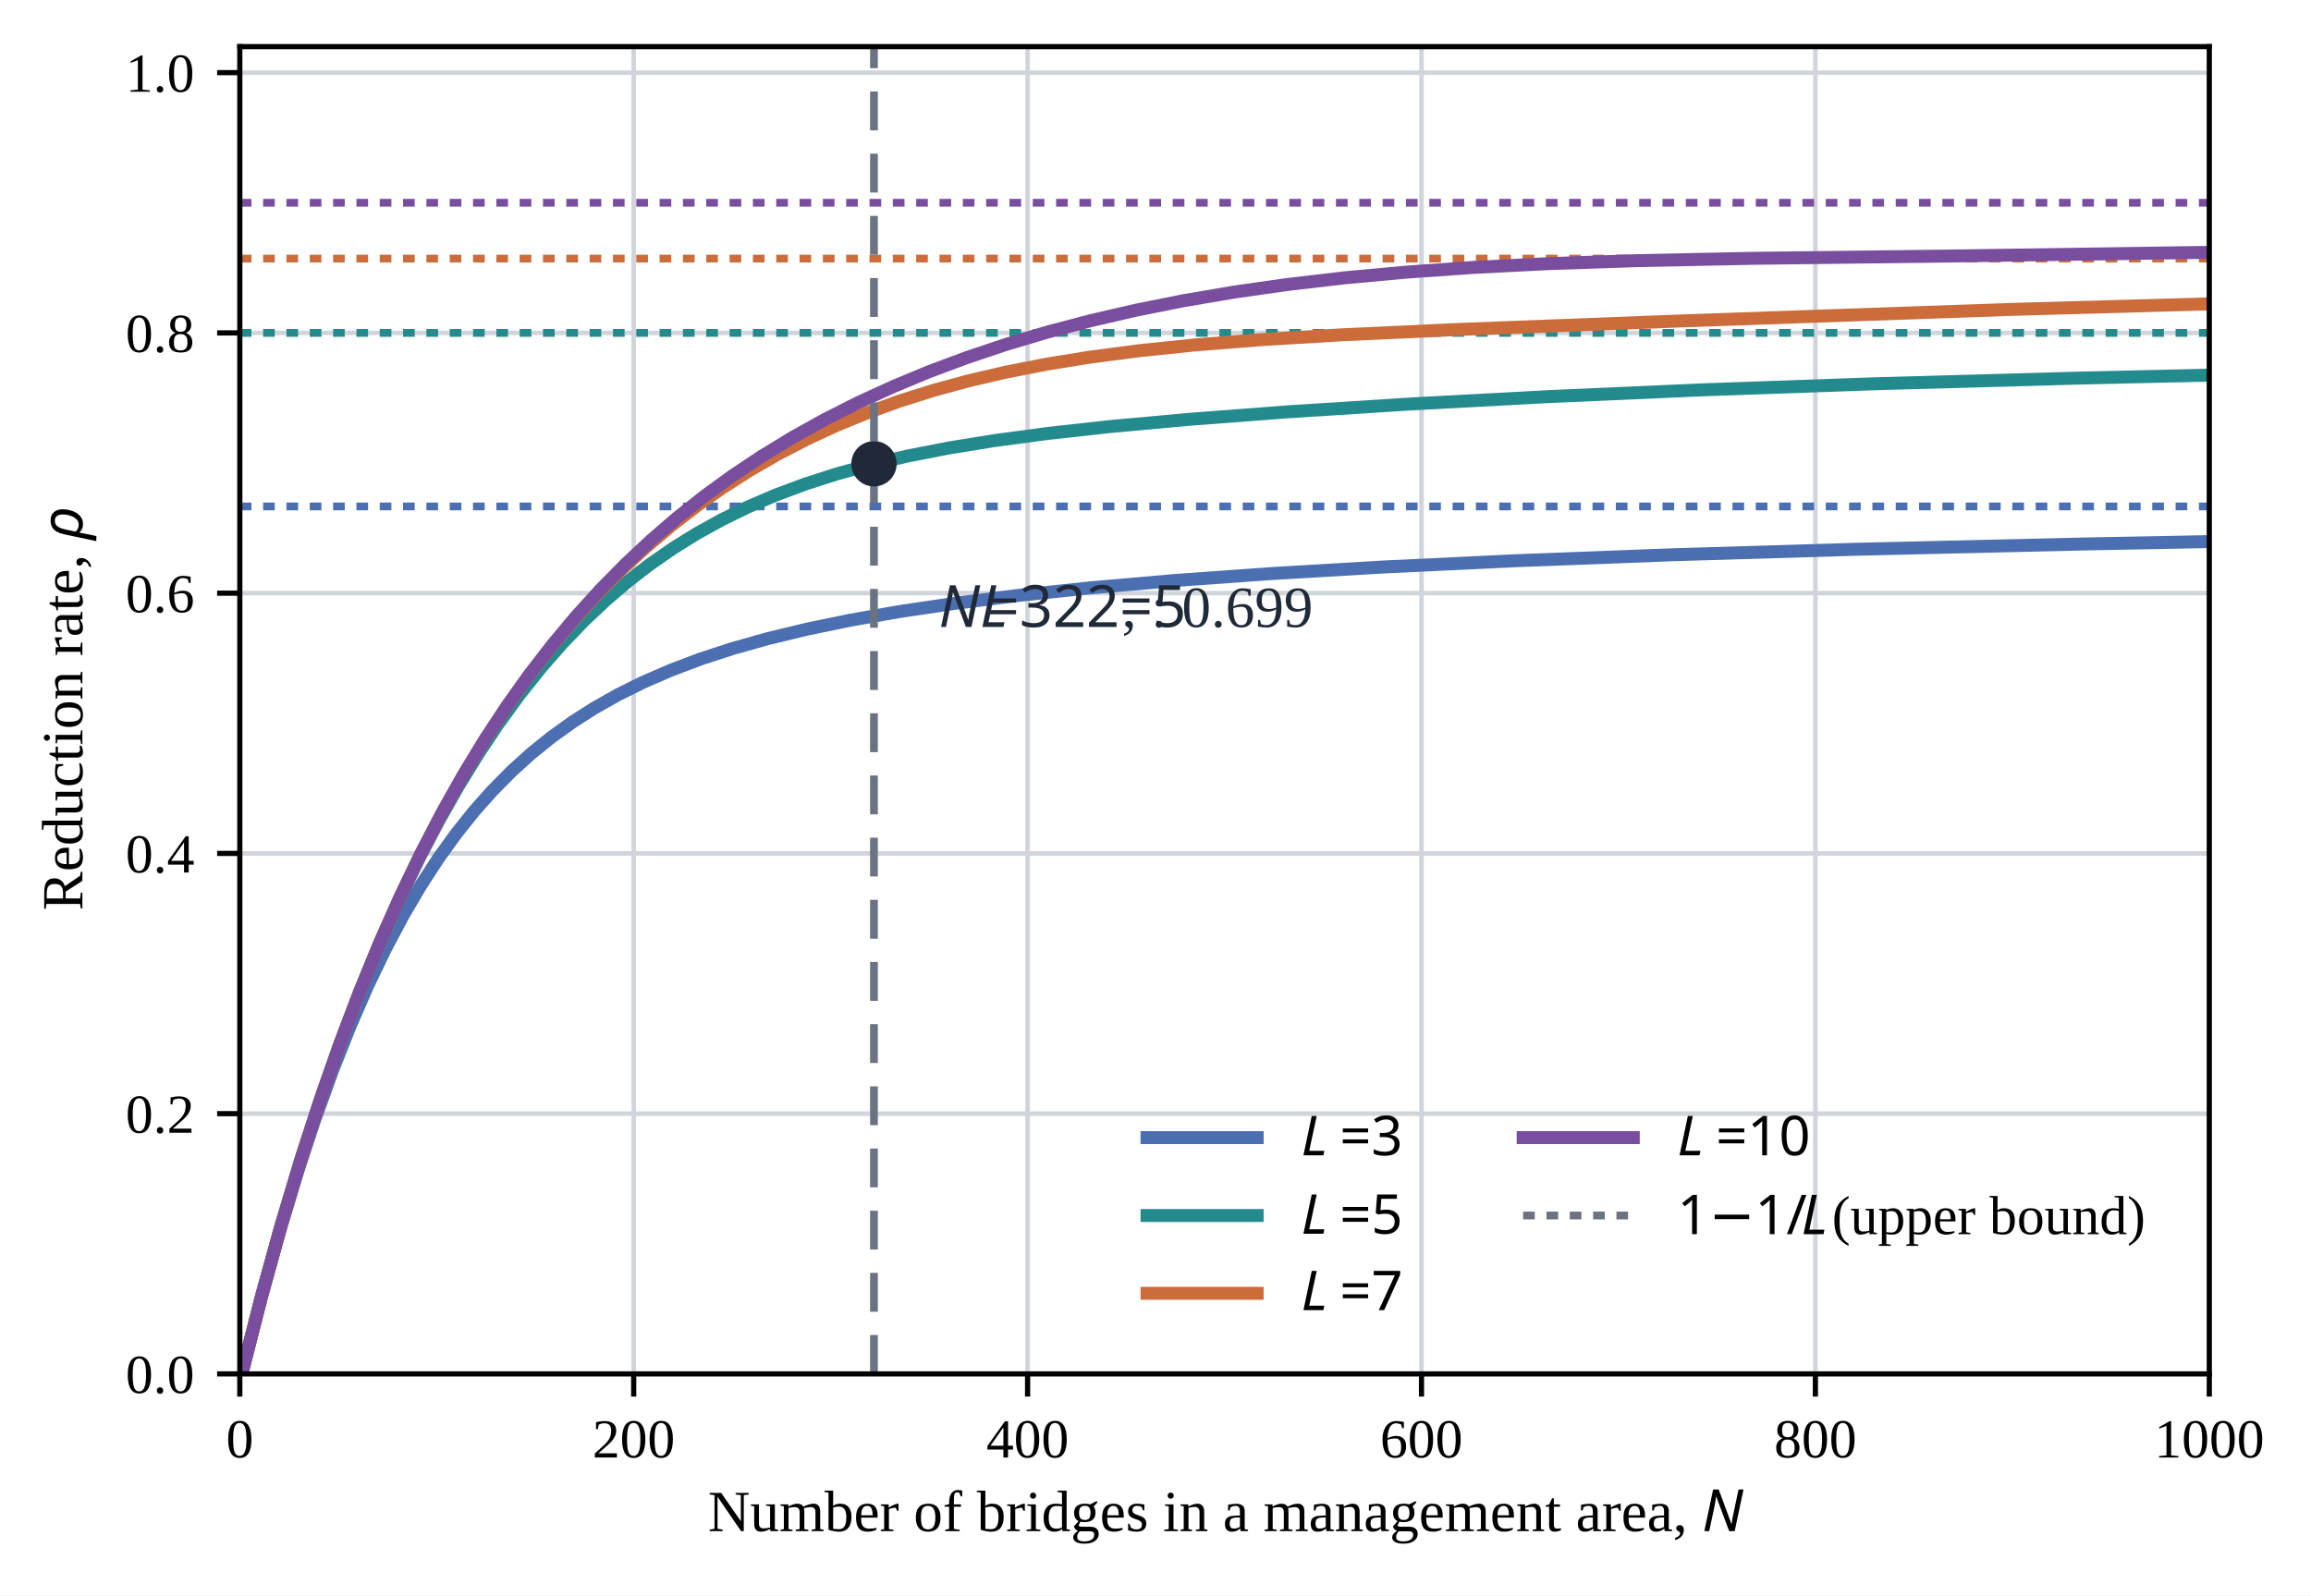
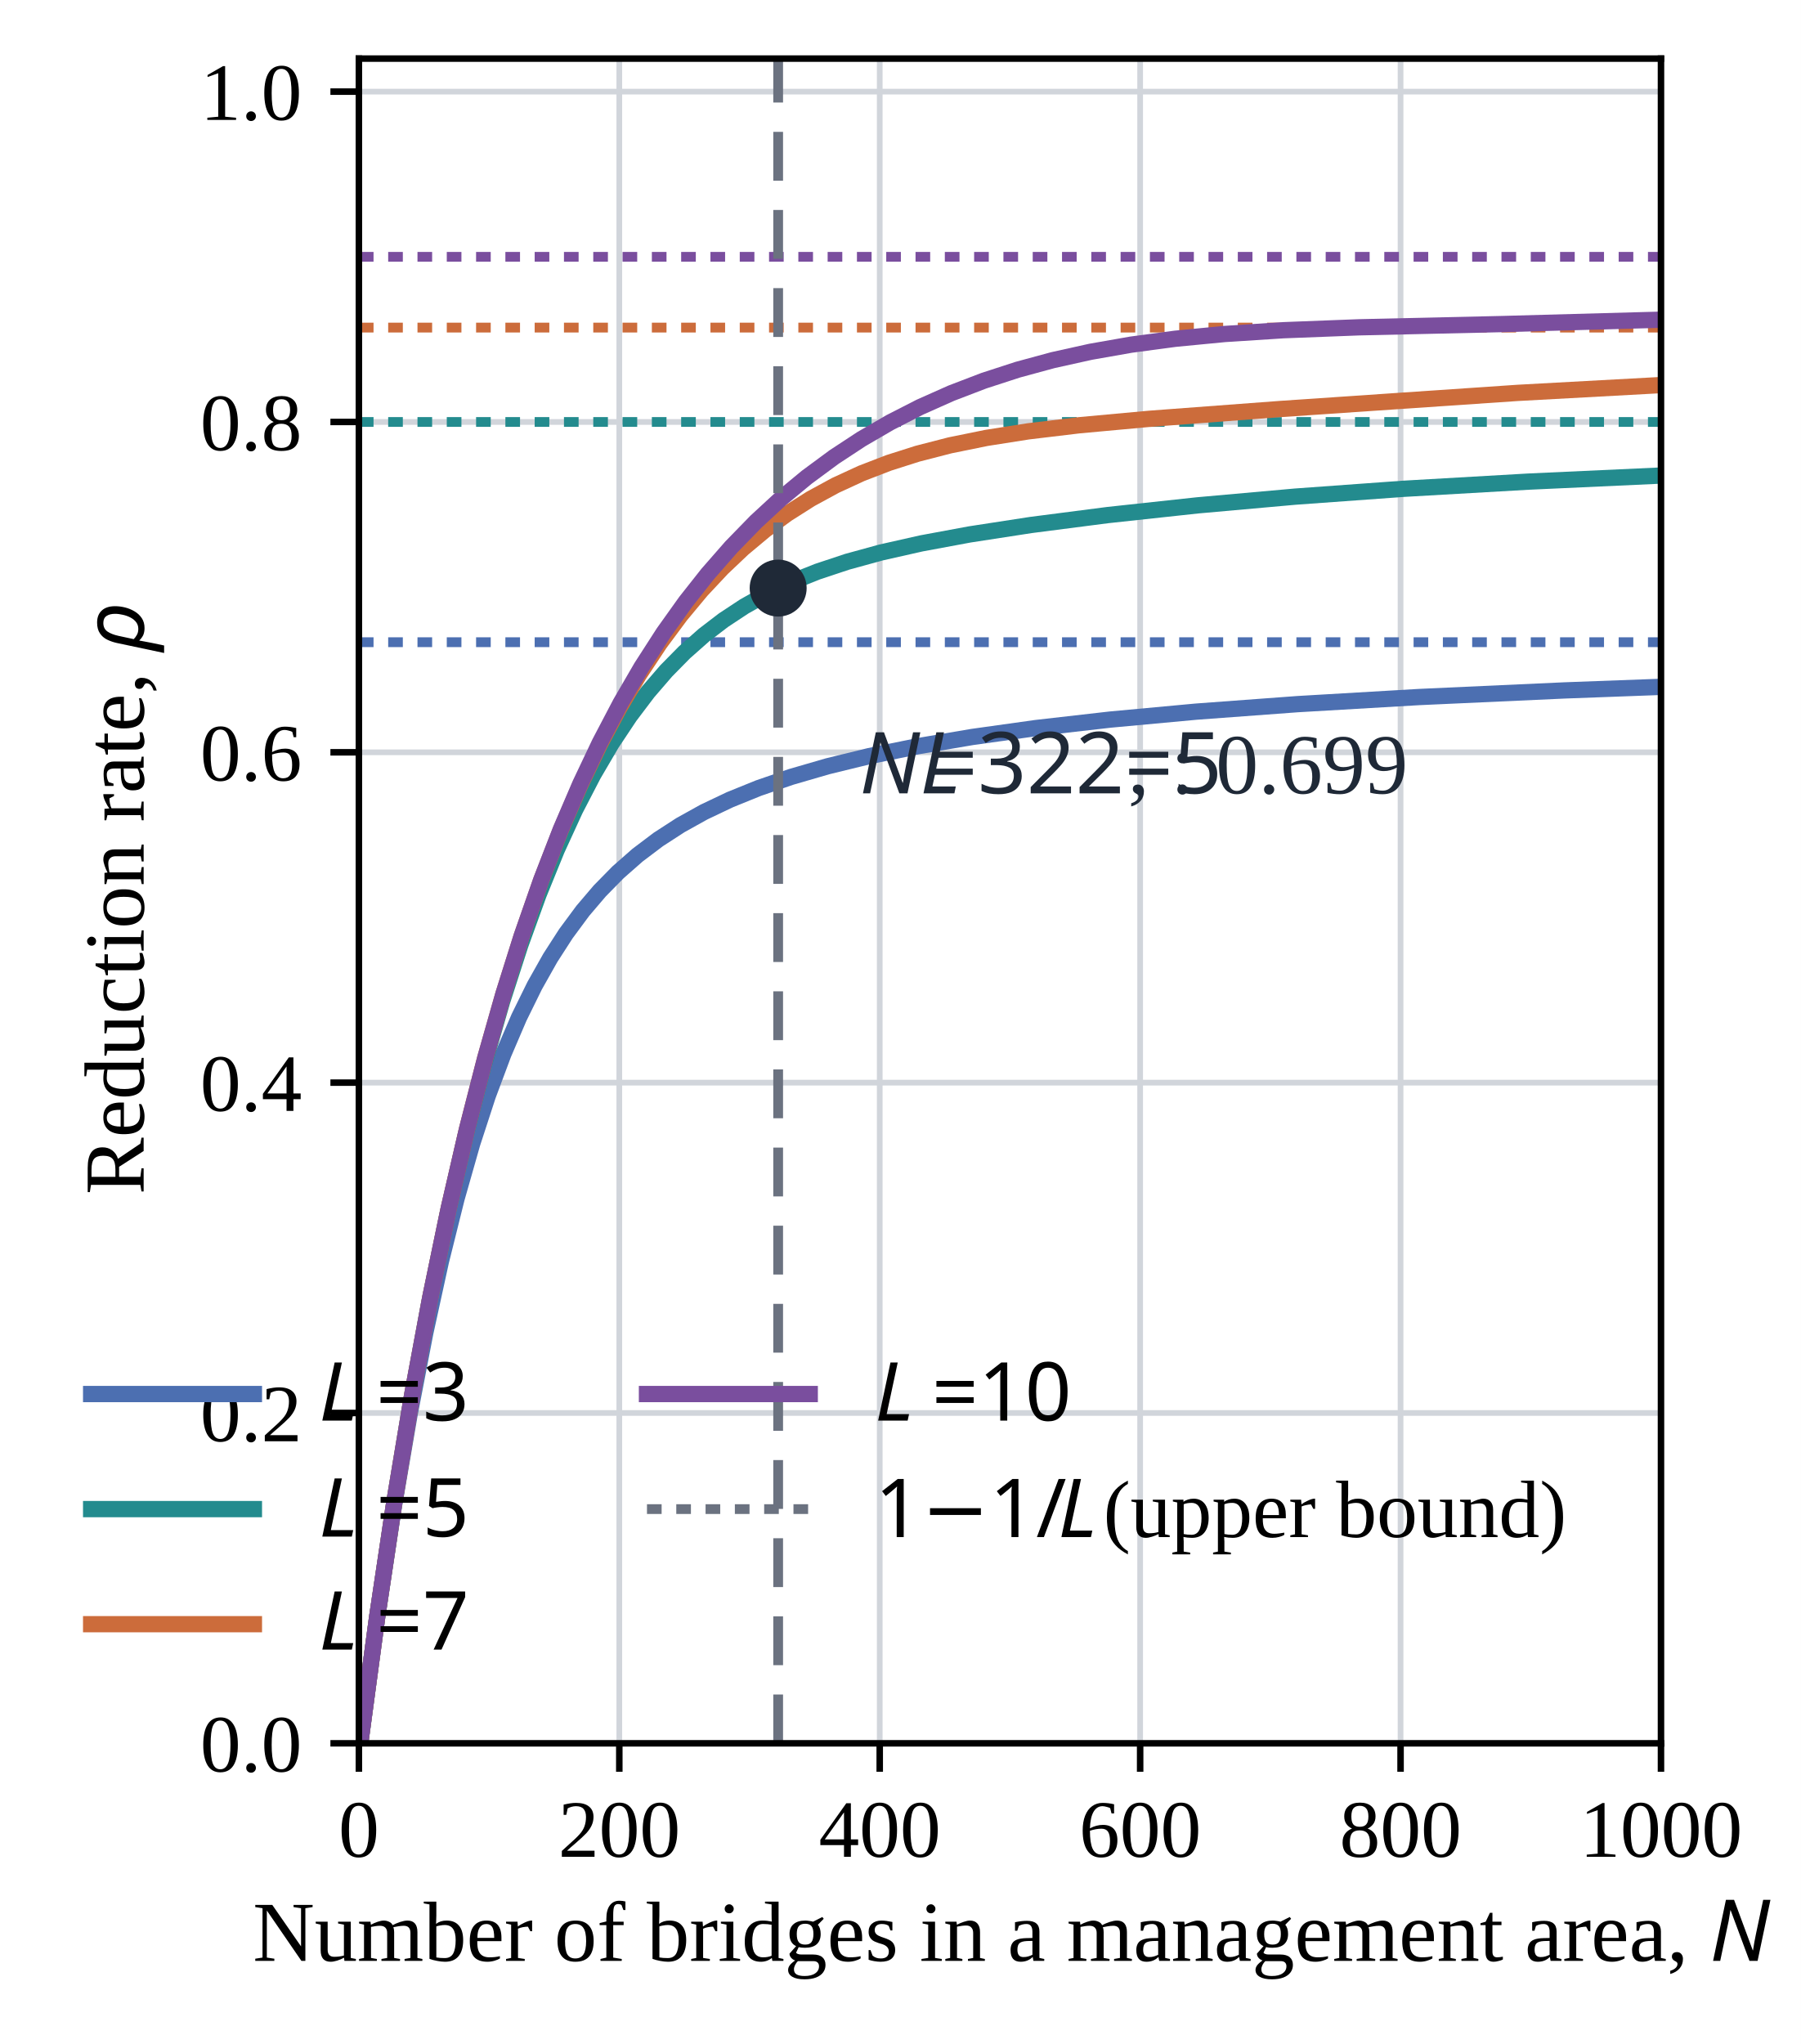
- <svg xmlns="http://www.w3.org/2000/svg" xmlns:xlink="http://www.w3.org/1999/xlink" width="356.715pt" height="246.328pt" viewBox="0 0 356.715 246.328" version="1.1">
+ <svg xmlns="http://www.w3.org/2000/svg" xmlns:xlink="http://www.w3.org/1999/xlink" width="221.3pt" height="251.141pt" viewBox="0 0 221.3 251.141" version="1.1">
  <defs>
    <style type="text/css">*{stroke-linejoin: round; stroke-linecap: butt}</style>
  </defs>
  <g id="figure_1">
    <g id="patch_1">
-       <path d="M 0 246.328  L 356.715 246.328  L 356.715 0  L 0 0  z " style="fill: #ffffff" />
+       <path d="M 0 251.141  L 221.3 251.141  L 221.3 0  L 0 0  z " style="fill: #ffffff" />
    </g>
    <g id="axes_1">
      <g id="patch_2">
-         <path d="M 37.015 212.128  L 341.015 212.128  L 341.015 7.2  L 37.015 7.2  z " style="fill: #ffffff" />
+         <path d="M 44.1 214.198  L 204.1 214.198  L 204.1 7.2  L 44.1 7.2  z " style="fill: #ffffff" />
      </g>
      <g id="matplotlib.axis_1">
        <g id="xtick_1">
          <g id="line2d_1">
-             <path d="M 37.015 212.128  L 37.015 7.2  " clip-path="url(#pe9401789d2)" style="fill: none; stroke: #d1d5db; stroke-width: 0.7; stroke-linecap: square" />
+             <path d="M 44.1 214.198  L 44.1 7.2  " clip-path="url(#p4c9d68322e)" style="fill: none; stroke: #d1d5db; stroke-width: 0.7; stroke-linecap: square" />
          </g>
          <g id="line2d_2">
            <defs>
-               <path id="m03d0e15a9c" d="M 0 0  L 0 3.5  " style="stroke: #000000; stroke-width: 0.8" />
+               <path id="meddd20ac9e" d="M 0 0  L 0 3.5  " style="stroke: #000000; stroke-width: 0.8" />
            </defs>
            <g>
-               <use xlink:href="#m03d0e15a9c" x="37.015" y="212.128" style="stroke: #000000; stroke-width: 0.8" />
+               <use xlink:href="#meddd20ac9e" x="44.1" y="214.198" style="stroke: #000000; stroke-width: 0.8" />
            </g>
          </g>
          <g id="text_1">
-             <text style="font: 8.5px 'Times New Roman', 'Nimbus Roman', 'DejaVu Serif', serif; text-anchor: middle" x="37.015" y="225.03" transform="rotate(-0 37.015 225.0302)">0</text>
+             <text style="font: 10px 'Times New Roman', 'Nimbus Roman', 'DejaVu Serif', serif; text-anchor: middle" x="44.1" y="228.142" transform="rotate(-0 44.1 228.1418)">0</text>
          </g>
        </g>
        <g id="xtick_2">
          <g id="line2d_3">
-             <path d="M 97.815 212.128  L 97.815 7.2  " clip-path="url(#pe9401789d2)" style="fill: none; stroke: #d1d5db; stroke-width: 0.7; stroke-linecap: square" />
+             <path d="M 76.1 214.198  L 76.1 7.2  " clip-path="url(#p4c9d68322e)" style="fill: none; stroke: #d1d5db; stroke-width: 0.7; stroke-linecap: square" />
          </g>
          <g id="line2d_4">
            <g>
-               <use xlink:href="#m03d0e15a9c" x="97.815" y="212.128" style="stroke: #000000; stroke-width: 0.8" />
+               <use xlink:href="#meddd20ac9e" x="76.1" y="214.198" style="stroke: #000000; stroke-width: 0.8" />
            </g>
          </g>
          <g id="text_2">
-             <text style="font: 8.5px 'Times New Roman', 'Nimbus Roman', 'DejaVu Serif', serif; text-anchor: middle" x="97.815" y="225.03" transform="rotate(-0 97.815 225.0302)">200</text>
+             <text style="font: 10px 'Times New Roman', 'Nimbus Roman', 'DejaVu Serif', serif; text-anchor: middle" x="76.1" y="228.142" transform="rotate(-0 76.1 228.1418)">200</text>
          </g>
        </g>
        <g id="xtick_3">
          <g id="line2d_5">
-             <path d="M 158.615 212.128  L 158.615 7.2  " clip-path="url(#pe9401789d2)" style="fill: none; stroke: #d1d5db; stroke-width: 0.7; stroke-linecap: square" />
+             <path d="M 108.1 214.198  L 108.1 7.2  " clip-path="url(#p4c9d68322e)" style="fill: none; stroke: #d1d5db; stroke-width: 0.7; stroke-linecap: square" />
          </g>
          <g id="line2d_6">
            <g>
-               <use xlink:href="#m03d0e15a9c" x="158.615" y="212.128" style="stroke: #000000; stroke-width: 0.8" />
+               <use xlink:href="#meddd20ac9e" x="108.1" y="214.198" style="stroke: #000000; stroke-width: 0.8" />
            </g>
          </g>
          <g id="text_3">
-             <text style="font: 8.5px 'Times New Roman', 'Nimbus Roman', 'DejaVu Serif', serif; text-anchor: middle" x="158.615" y="225.03" transform="rotate(-0 158.615 225.0302)">400</text>
+             <text style="font: 10px 'Times New Roman', 'Nimbus Roman', 'DejaVu Serif', serif; text-anchor: middle" x="108.1" y="228.142" transform="rotate(-0 108.1 228.1418)">400</text>
          </g>
        </g>
        <g id="xtick_4">
          <g id="line2d_7">
-             <path d="M 219.415 212.128  L 219.415 7.2  " clip-path="url(#pe9401789d2)" style="fill: none; stroke: #d1d5db; stroke-width: 0.7; stroke-linecap: square" />
+             <path d="M 140.1 214.198  L 140.1 7.2  " clip-path="url(#p4c9d68322e)" style="fill: none; stroke: #d1d5db; stroke-width: 0.7; stroke-linecap: square" />
          </g>
          <g id="line2d_8">
            <g>
-               <use xlink:href="#m03d0e15a9c" x="219.415" y="212.128" style="stroke: #000000; stroke-width: 0.8" />
+               <use xlink:href="#meddd20ac9e" x="140.1" y="214.198" style="stroke: #000000; stroke-width: 0.8" />
            </g>
          </g>
          <g id="text_4">
-             <text style="font: 8.5px 'Times New Roman', 'Nimbus Roman', 'DejaVu Serif', serif; text-anchor: middle" x="219.415" y="225.03" transform="rotate(-0 219.415 225.0302)">600</text>
+             <text style="font: 10px 'Times New Roman', 'Nimbus Roman', 'DejaVu Serif', serif; text-anchor: middle" x="140.1" y="228.142" transform="rotate(-0 140.1 228.1418)">600</text>
          </g>
        </g>
        <g id="xtick_5">
          <g id="line2d_9">
-             <path d="M 280.215 212.128  L 280.215 7.2  " clip-path="url(#pe9401789d2)" style="fill: none; stroke: #d1d5db; stroke-width: 0.7; stroke-linecap: square" />
+             <path d="M 172.1 214.198  L 172.1 7.2  " clip-path="url(#p4c9d68322e)" style="fill: none; stroke: #d1d5db; stroke-width: 0.7; stroke-linecap: square" />
          </g>
          <g id="line2d_10">
            <g>
-               <use xlink:href="#m03d0e15a9c" x="280.215" y="212.128" style="stroke: #000000; stroke-width: 0.8" />
+               <use xlink:href="#meddd20ac9e" x="172.1" y="214.198" style="stroke: #000000; stroke-width: 0.8" />
            </g>
          </g>
          <g id="text_5">
-             <text style="font: 8.5px 'Times New Roman', 'Nimbus Roman', 'DejaVu Serif', serif; text-anchor: middle" x="280.215" y="225.03" transform="rotate(-0 280.215 225.0302)">800</text>
+             <text style="font: 10px 'Times New Roman', 'Nimbus Roman', 'DejaVu Serif', serif; text-anchor: middle" x="172.1" y="228.142" transform="rotate(-0 172.1 228.1418)">800</text>
          </g>
        </g>
        <g id="xtick_6">
          <g id="line2d_11">
-             <path d="M 341.015 212.128  L 341.015 7.2  " clip-path="url(#pe9401789d2)" style="fill: none; stroke: #d1d5db; stroke-width: 0.7; stroke-linecap: square" />
+             <path d="M 204.1 214.198  L 204.1 7.2  " clip-path="url(#p4c9d68322e)" style="fill: none; stroke: #d1d5db; stroke-width: 0.7; stroke-linecap: square" />
          </g>
          <g id="line2d_12">
            <g>
-               <use xlink:href="#m03d0e15a9c" x="341.015" y="212.128" style="stroke: #000000; stroke-width: 0.8" />
+               <use xlink:href="#meddd20ac9e" x="204.1" y="214.198" style="stroke: #000000; stroke-width: 0.8" />
            </g>
          </g>
          <g id="text_6">
-             <text style="font: 8.5px 'Times New Roman', 'Nimbus Roman', 'DejaVu Serif', serif; text-anchor: middle" x="341.015" y="225.03" transform="rotate(-0 341.015 225.0302)">1000</text>
+             <text style="font: 10px 'Times New Roman', 'Nimbus Roman', 'DejaVu Serif', serif; text-anchor: middle" x="204.1" y="228.142" transform="rotate(-0 204.1 228.1418)">1000</text>
          </g>
        </g>
        <g id="text_7">
-           <g transform="translate(109.275 237.1484)">
-             <text>
-               <tspan style="font: 9px 'Times New Roman'" x="0 6.5 11 18 22.5 26.495 29.492 31.742 36.242 39.239 41.489 45.989 48.986 51.486 55.986 60.486 64.481 67.983 70.233 72.734 77.234 79.484 83.479 85.729 92.729 96.724 101.224 105.218 109.718 113.713 120.713 124.708 129.208 131.708 133.958 137.953 140.95 144.945 148.939 151.189" y="-0.75">Number of bridges in a management area, </tspan>
-               <tspan style="font: italic 9px 'STIXGeneral'" x="153.439" y="-0.75">N</tspan>
+           <g transform="translate(31.07 241.6308)">
+             <text>
+               <tspan style="font: 10.5px 'Times New Roman'" x="0 7.583 12.833 21 26.25 30.91 34.407 37.032 42.282 45.779 48.404 53.654 57.15 60.067 65.317 70.567 75.228 79.314 81.939 84.856 90.106 92.731 97.392 100.017 108.184 112.844 118.094 122.755 128.005 132.665 140.832 145.493 150.743 153.66 156.285 160.945 164.442 169.102 173.763 176.388" y="-0.703">Number of bridges in a management area, </tspan>
+               <tspan style="font: italic 10.5px 'STIXGeneral'" x="179.013" y="-0.703">N</tspan>
            </text>
          </g>
        </g>
      </g>
      <g id="matplotlib.axis_2">
        <g id="ytick_1">
          <g id="line2d_13">
-             <path d="M 37.015 212.128  L 341.015 212.128  " clip-path="url(#pe9401789d2)" style="fill: none; stroke: #d1d5db; stroke-width: 0.7; stroke-linecap: square" />
+             <path d="M 44.1 214.198  L 204.1 214.198  " clip-path="url(#p4c9d68322e)" style="fill: none; stroke: #d1d5db; stroke-width: 0.7; stroke-linecap: square" />
          </g>
          <g id="line2d_14">
            <defs>
-               <path id="mc016630fa4" d="M 0 0  L -3.5 0  " style="stroke: #000000; stroke-width: 0.8" />
+               <path id="m3c7c270ede" d="M 0 0  L -3.5 0  " style="stroke: #000000; stroke-width: 0.8" />
            </defs>
            <g>
-               <use xlink:href="#mc016630fa4" x="37.015" y="212.128" style="stroke: #000000; stroke-width: 0.8" />
+               <use xlink:href="#m3c7c270ede" x="44.1" y="214.198" style="stroke: #000000; stroke-width: 0.8" />
            </g>
          </g>
          <g id="text_8">
-             <text style="font: 8.5px 'Times New Roman', 'Nimbus Roman', 'DejaVu Serif', serif; text-anchor: end" x="30.015" y="215.079" transform="rotate(-0 30.015 215.0791)">0.0</text>
+             <text style="font: 10px 'Times New Roman', 'Nimbus Roman', 'DejaVu Serif', serif; text-anchor: end" x="37.1" y="217.67" transform="rotate(-0 37.1 217.6699)">0.0</text>
          </g>
        </g>
        <g id="ytick_2">
          <g id="line2d_15">
-             <path d="M 37.015 171.946  L 341.015 171.946  " clip-path="url(#pe9401789d2)" style="fill: none; stroke: #d1d5db; stroke-width: 0.7; stroke-linecap: square" />
+             <path d="M 44.1 173.61  L 204.1 173.61  " clip-path="url(#p4c9d68322e)" style="fill: none; stroke: #d1d5db; stroke-width: 0.7; stroke-linecap: square" />
          </g>
          <g id="line2d_16">
            <g>
-               <use xlink:href="#mc016630fa4" x="37.015" y="171.946" style="stroke: #000000; stroke-width: 0.8" />
+               <use xlink:href="#m3c7c270ede" x="44.1" y="173.61" style="stroke: #000000; stroke-width: 0.8" />
            </g>
          </g>
          <g id="text_9">
-             <text style="font: 8.5px 'Times New Roman', 'Nimbus Roman', 'DejaVu Serif', serif; text-anchor: end" x="30.015" y="174.897" transform="rotate(-0 30.015 174.8971)">0.2</text>
+             <text style="font: 10px 'Times New Roman', 'Nimbus Roman', 'DejaVu Serif', serif; text-anchor: end" x="37.1" y="177.082" transform="rotate(-0 37.1 177.082)">0.2</text>
          </g>
        </g>
        <g id="ytick_3">
          <g id="line2d_17">
-             <path d="M 37.015 131.764  L 341.015 131.764  " clip-path="url(#pe9401789d2)" style="fill: none; stroke: #d1d5db; stroke-width: 0.7; stroke-linecap: square" />
+             <path d="M 44.1 133.022  L 204.1 133.022  " clip-path="url(#p4c9d68322e)" style="fill: none; stroke: #d1d5db; stroke-width: 0.7; stroke-linecap: square" />
          </g>
          <g id="line2d_18">
            <g>
-               <use xlink:href="#mc016630fa4" x="37.015" y="131.764" style="stroke: #000000; stroke-width: 0.8" />
+               <use xlink:href="#m3c7c270ede" x="44.1" y="133.022" style="stroke: #000000; stroke-width: 0.8" />
            </g>
          </g>
          <g id="text_10">
-             <text style="font: 8.5px 'Times New Roman', 'Nimbus Roman', 'DejaVu Serif', serif; text-anchor: end" x="30.015" y="134.715" transform="rotate(-0 30.015 134.7152)">0.4</text>
+             <text style="font: 10px 'Times New Roman', 'Nimbus Roman', 'DejaVu Serif', serif; text-anchor: end" x="37.1" y="136.494" transform="rotate(-0 37.1 136.4942)">0.4</text>
          </g>
        </g>
        <g id="ytick_4">
          <g id="line2d_19">
-             <path d="M 37.015 91.582  L 341.015 91.582  " clip-path="url(#pe9401789d2)" style="fill: none; stroke: #d1d5db; stroke-width: 0.7; stroke-linecap: square" />
+             <path d="M 44.1 92.434  L 204.1 92.434  " clip-path="url(#p4c9d68322e)" style="fill: none; stroke: #d1d5db; stroke-width: 0.7; stroke-linecap: square" />
          </g>
          <g id="line2d_20">
            <g>
-               <use xlink:href="#mc016630fa4" x="37.015" y="91.582" style="stroke: #000000; stroke-width: 0.8" />
+               <use xlink:href="#m3c7c270ede" x="44.1" y="92.434" style="stroke: #000000; stroke-width: 0.8" />
            </g>
          </g>
          <g id="text_11">
-             <text style="font: 8.5px 'Times New Roman', 'Nimbus Roman', 'DejaVu Serif', serif; text-anchor: end" x="30.015" y="94.533" transform="rotate(-0 30.015 94.53321)">0.6</text>
+             <text style="font: 10px 'Times New Roman', 'Nimbus Roman', 'DejaVu Serif', serif; text-anchor: end" x="37.1" y="95.906" transform="rotate(-0 37.1 95.90635)">0.6</text>
          </g>
        </g>
        <g id="ytick_5">
          <g id="line2d_21">
-             <path d="M 37.015 51.4  L 341.015 51.4  " clip-path="url(#pe9401789d2)" style="fill: none; stroke: #d1d5db; stroke-width: 0.7; stroke-linecap: square" />
+             <path d="M 44.1 51.847  L 204.1 51.847  " clip-path="url(#p4c9d68322e)" style="fill: none; stroke: #d1d5db; stroke-width: 0.7; stroke-linecap: square" />
          </g>
          <g id="line2d_22">
            <g>
-               <use xlink:href="#mc016630fa4" x="37.015" y="51.4" style="stroke: #000000; stroke-width: 0.8" />
+               <use xlink:href="#m3c7c270ede" x="44.1" y="51.847" style="stroke: #000000; stroke-width: 0.8" />
            </g>
          </g>
          <g id="text_12">
-             <text style="font: 8.5px 'Times New Roman', 'Nimbus Roman', 'DejaVu Serif', serif; text-anchor: end" x="30.015" y="54.351" transform="rotate(-0 30.015 54.35125)">0.8</text>
+             <text style="font: 10px 'Times New Roman', 'Nimbus Roman', 'DejaVu Serif', serif; text-anchor: end" x="37.1" y="55.319" transform="rotate(-0 37.1 55.3185)">0.8</text>
          </g>
        </g>
        <g id="ytick_6">
          <g id="line2d_23">
-             <path d="M 37.015 11.218  L 341.015 11.218  " clip-path="url(#pe9401789d2)" style="fill: none; stroke: #d1d5db; stroke-width: 0.7; stroke-linecap: square" />
+             <path d="M 44.1 11.259  L 204.1 11.259  " clip-path="url(#p4c9d68322e)" style="fill: none; stroke: #d1d5db; stroke-width: 0.7; stroke-linecap: square" />
          </g>
          <g id="line2d_24">
            <g>
-               <use xlink:href="#mc016630fa4" x="37.015" y="11.218" style="stroke: #000000; stroke-width: 0.8" />
+               <use xlink:href="#m3c7c270ede" x="44.1" y="11.259" style="stroke: #000000; stroke-width: 0.8" />
            </g>
          </g>
          <g id="text_13">
-             <text style="font: 8.5px 'Times New Roman', 'Nimbus Roman', 'DejaVu Serif', serif; text-anchor: end" x="30.015" y="14.169" transform="rotate(-0 30.015 14.16929)">1.0</text>
+             <text style="font: 10px 'Times New Roman', 'Nimbus Roman', 'DejaVu Serif', serif; text-anchor: end" x="37.1" y="14.731" transform="rotate(-0 37.1 14.73066)">1.0</text>
          </g>
        </g>
        <g id="text_14">
-           <g transform="translate(13.46484 140.579) rotate(-90)">
-             <text>
-               <tspan style="font: 9px 'Times New Roman'" x="0 6.003 9.998 14.498 18.998 22.992 25.493 27.993 32.493 36.993 39.243 42.24 46.235 48.735 52.73 54.98" y="-0.75">Reduction rate, </tspan>
-               <tspan style="font: italic 9px 'STIXGeneral'" x="57.23" y="-0.75">ρ</tspan>
+           <g transform="translate(18.35398 146.7665) rotate(-90)">
+             <text>
+               <tspan style="font: 10.5px 'Times New Roman'" x="0 7.003 11.664 16.914 22.164 26.824 29.741 32.659 37.909 43.159 45.784 49.28 53.941 56.858 61.518 64.143" y="-0.703">Reduction rate, </tspan>
+               <tspan style="font: italic 10.5px 'STIXGeneral'" x="66.768" y="-0.703">ρ</tspan>
            </text>
          </g>
        </g>
      </g>
      <g id="line2d_25">
-         <path d="M 37.319 212.128  L 40.359 200.2  L 43.095 190.326  L 45.831 181.247  L 48.567 172.93  L 51.303 165.338  L 54.039 158.426  L 56.775 152.149  L 59.511 146.459  L 62.247 141.31  L 64.983 136.657  L 67.719 132.454  L 70.455 128.662  L 73.191 125.241  L 75.927 122.154  L 78.967 119.076  L 82.007 116.328  L 85.047 113.871  L 88.391 111.464  L 91.735 109.33  L 95.383 107.269  L 99.335 105.308  L 103.591 103.463  L 108.151 101.743  L 113.015 100.152  L 118.487 98.608  L 124.567 97.137  L 131.255 95.755  L 138.855 94.421  L 147.367 93.156  L 157.095 91.938  L 168.343 90.759  L 181.415 89.621  L 196.311 88.553  L 213.639 87.537  L 234.007 86.57  L 258.023 85.659  L 286.599 84.804  L 321.255 83.997  L 341.015 83.62  L 341.015 83.62  " clip-path="url(#pe9401789d2)" style="fill: none; stroke: #4c6fb1; stroke-width: 2; stroke-linecap: square" />
+         <path d="M 44.26 214.198  L 46.34 198.734  L 48.42 184.975  L 50.34 173.717  L 52.26 163.75  L 54.18 154.969  L 56.1 147.262  L 58.02 140.517  L 59.94 134.626  L 61.86 129.487  L 63.78 125.008  L 65.7 121.102  L 67.62 117.694  L 69.54 114.715  L 71.62 111.904  L 73.7 109.462  L 75.94 107.181  L 78.34 105.072  L 80.9 103.138  L 83.62 101.376  L 86.5 99.775  L 89.7 98.254  L 93.22 96.827  L 97.22 95.452  L 101.7 94.151  L 106.82 92.9  L 112.74 91.692  L 119.46 90.552  L 127.3 89.455  L 136.42 88.414  L 146.98 87.438  L 159.46 86.515  L 174.34 85.645  L 192.26 84.83  L 204.1 84.392  L 204.1 84.392  " clip-path="url(#p4c9d68322e)" style="fill: none; stroke: #4c6fb1; stroke-width: 2; stroke-linecap: square" />
      </g>
      <g id="line2d_26">
-         <path d="M 37.015 78.188  L 341.015 78.188  " clip-path="url(#pe9401789d2)" style="fill: none; stroke-dasharray: 1.8,1.8; stroke-dashoffset: 0; stroke: #4c6fb1; stroke-width: 1.2" />
+         <path d="M 44.1 78.905  L 204.1 78.905  " clip-path="url(#p4c9d68322e)" style="fill: none; stroke-dasharray: 1.8,1.8; stroke-dashoffset: 0; stroke: #4c6fb1; stroke-width: 1.2" />
      </g>
      <g id="line2d_27">
-         <path d="M 37.319 212.128  L 40.359 200.189  L 43.399 189.188  L 46.439 179.042  L 49.479 169.679  L 52.519 161.033  L 55.559 153.046  L 58.599 145.667  L 61.639 138.848  L 64.679 132.55  L 67.719 126.734  L 70.759 121.367  L 73.799 116.417  L 76.839 111.856  L 80.183 107.257  L 83.527 103.064  L 86.871 99.246  L 90.215 95.776  L 93.559 92.626  L 96.903 89.771  L 100.247 87.187  L 103.895 84.651  L 107.543 82.384  L 111.495 80.201  L 115.447 78.272  L 119.703 76.447  L 124.263 74.745  L 129.127 73.181  L 134.295 71.759  L 140.071 70.413  L 146.455 69.168  L 153.447 68.033  L 161.655 66.931  L 171.383 65.854  L 183.543 64.743  L 198.743 63.586  L 217.591 62.38  L 239.175 61.226  L 262.887 60.186  L 289.335 59.254  L 320.343 58.392  L 341.015 57.917  L 341.015 57.917  " clip-path="url(#pe9401789d2)" style="fill: none; stroke: #238b8e; stroke-width: 2; stroke-linecap: square" />
+         <path d="M 44.26 214.198  L 46.34 198.709  L 48.42 184.778  L 50.5 172.232  L 52.74 160.099  L 54.98 149.24  L 57.22 139.519  L 59.46 130.82  L 61.7 123.043  L 63.94 116.098  L 66.18 109.908  L 68.42 104.401  L 70.66 99.513  L 72.9 95.186  L 75.14 91.363  L 77.38 87.995  L 79.62 85.034  L 81.86 82.436  L 84.1 80.16  L 86.5 78.037  L 88.9 76.199  L 91.46 74.509  L 94.18 72.975  L 97.22 71.525  L 100.42 70.246  L 104.1 69.023  L 108.26 67.882  L 113.22 66.764  L 119.14 65.666  L 126.66 64.507  L 136.1 63.288  L 147.14 62.094  L 159.14 61.021  L 172.42 60.06  L 187.78 59.177  L 204.1 58.429  L 204.1 58.429  " clip-path="url(#p4c9d68322e)" style="fill: none; stroke: #238b8e; stroke-width: 2; stroke-linecap: square" />
      </g>
      <g id="line2d_28">
-         <path d="M 37.015 51.4  L 341.015 51.4  " clip-path="url(#pe9401789d2)" style="fill: none; stroke-dasharray: 1.8,1.8; stroke-dashoffset: 0; stroke: #238b8e; stroke-width: 1.2" />
+         <path d="M 44.1 51.847  L 204.1 51.847  " clip-path="url(#p4c9d68322e)" style="fill: none; stroke-dasharray: 1.8,1.8; stroke-dashoffset: 0; stroke: #238b8e; stroke-width: 1.2" />
      </g>
      <g id="line2d_29">
-         <path d="M 37.319 212.128  L 40.359 200.189  L 43.399 189.188  L 46.439 179.041  L 49.479 169.674  L 52.519 161.02  L 55.559 153.017  L 58.599 145.609  L 61.639 138.746  L 64.679 132.382  L 68.023 125.909  L 71.367 119.94  L 74.711 114.432  L 78.055 109.344  L 81.399 104.641  L 85.047 99.912  L 88.695 95.566  L 92.343 91.572  L 95.991 87.899  L 99.639 84.523  L 103.591 81.173  L 107.543 78.116  L 111.495 75.33  L 115.751 72.608  L 120.007 70.151  L 124.567 67.787  L 129.127 65.678  L 133.991 63.682  L 138.855 61.925  L 144.023 60.293  L 149.495 58.799  L 155.271 57.454  L 161.655 56.206  L 168.343 55.126  L 175.943 54.133  L 184.455 53.255  L 194.487 52.457  L 206.951 51.704  L 224.279 50.903  L 259.847 49.537  L 310.615 47.765  L 341.015 46.913  L 341.015 46.913  " clip-path="url(#pe9401789d2)" style="fill: none; stroke: #cc6c3b; stroke-width: 2; stroke-linecap: square" />
+         <path d="M 44.26 214.198  L 46.34 198.709  L 48.42 184.778  L 50.66 171.316  L 52.9 159.265  L 55.14 148.458  L 57.38 138.75  L 59.62 130.014  L 61.86 122.139  L 64.1 115.031  L 66.5 108.17  L 68.9 102.005  L 71.3 96.459  L 73.7 91.467  L 76.1 86.973  L 78.5 82.928  L 81.06 79.06  L 83.62 75.608  L 86.18 72.533  L 88.74 69.799  L 91.3 67.374  L 94.02 65.104  L 96.74 63.117  L 99.62 61.29  L 102.66 59.636  L 105.86 58.162  L 109.22 56.867  L 112.74 55.747  L 116.74 54.716  L 121.22 53.805  L 126.34 53  L 132.58 52.253  L 141.22 51.46  L 157.38 50.25  L 186.5 48.272  L 203.78 47.33  L 204.1 47.314  L 204.1 47.314  " clip-path="url(#p4c9d68322e)" style="fill: none; stroke: #cc6c3b; stroke-width: 2; stroke-linecap: square" />
      </g>
      <g id="line2d_30">
-         <path d="M 37.015 39.92  L 341.015 39.92  " clip-path="url(#pe9401789d2)" style="fill: none; stroke-dasharray: 1.8,1.8; stroke-dashoffset: 0; stroke: #cc6c3b; stroke-width: 1.2" />
+         <path d="M 44.1 40.25  L 204.1 40.25  " clip-path="url(#p4c9d68322e)" style="fill: none; stroke-dasharray: 1.8,1.8; stroke-dashoffset: 0; stroke: #cc6c3b; stroke-width: 1.2" />
      </g>
      <g id="line2d_31">
-         <path d="M 37.319 212.128  L 40.359 200.189  L 43.399 189.188  L 46.439 179.041  L 49.479 169.674  L 52.519 161.02  L 55.559 153.017  L 58.599 145.608  L 61.639 138.744  L 64.983 131.768  L 68.327 125.339  L 71.671 119.408  L 75.015 113.93  L 78.359 108.864  L 81.703 104.173  L 85.351 99.447  L 88.999 95.089  L 92.647 91.066  L 96.599 87.051  L 100.551 83.357  L 104.503 79.954  L 108.759 76.583  L 113.015 73.487  L 117.575 70.444  L 122.439 67.481  L 127.303 64.778  L 132.471 62.164  L 137.943 59.655  L 143.415 57.386  L 149.191 55.225  L 155.271 53.185  L 161.655 51.278  L 168.343 49.512  L 175.335 47.896  L 182.631 46.436  L 190.535 45.088  L 198.743 43.919  L 207.559 42.892  L 216.983 42.023  L 227.319 41.296  L 238.871 40.71  L 252.551 40.247  L 270.183 39.89  L 303.015 39.502  L 340.103 38.974  L 341.015 38.958  L 341.015 38.958  " clip-path="url(#pe9401789d2)" style="fill: none; stroke: #7a4e9e; stroke-width: 2; stroke-linecap: square" />
+         <path d="M 44.26 214.198  L 46.34 198.709  L 48.42 184.778  L 50.66 171.316  L 52.9 159.265  L 55.14 148.458  L 57.38 138.748  L 59.62 130.009  L 61.86 122.128  L 64.1 115.008  L 66.5 108.126  L 68.9 101.927  L 71.3 96.33  L 73.7 91.267  L 76.26 86.385  L 78.82 81.978  L 81.54 77.752  L 84.26 73.943  L 86.98 70.5  L 89.86 67.209  L 92.9 64.086  L 95.94 61.28  L 99.14 58.632  L 102.5 56.151  L 105.86 53.944  L 109.38 51.897  L 113.06 50.016  L 116.9 48.307  L 120.9 46.775  L 125.06 45.423  L 129.38 44.25  L 134.02 43.221  L 138.98 42.349  L 144.42 41.622  L 150.5 41.036  L 157.7 40.573  L 166.98 40.216  L 184.58 39.817  L 203.78 39.29  L 204.1 39.279  L 204.1 39.279  " clip-path="url(#p4c9d68322e)" style="fill: none; stroke: #7a4e9e; stroke-width: 2; stroke-linecap: square" />
      </g>
      <g id="line2d_32">
-         <path d="M 37.015 31.309  L 341.015 31.309  " clip-path="url(#pe9401789d2)" style="fill: none; stroke-dasharray: 1.8,1.8; stroke-dashoffset: 0; stroke: #7a4e9e; stroke-width: 1.2" />
+         <path d="M 44.1 31.553  L 204.1 31.553  " clip-path="url(#p4c9d68322e)" style="fill: none; stroke-dasharray: 1.8,1.8; stroke-dashoffset: 0; stroke: #7a4e9e; stroke-width: 1.2" />
      </g>
      <g id="line2d_33">
-         <path d="M 134.903 212.128  L 134.903 7.2  " clip-path="url(#pe9401789d2)" style="fill: none; stroke-dasharray: 6,3.6; stroke-dashoffset: 0; stroke: #6b7280; stroke-width: 1.2" />
+         <path d="M 95.62 214.198  L 95.62 7.2  " clip-path="url(#p4c9d68322e)" style="fill: none; stroke-dasharray: 6,3.6; stroke-dashoffset: 0; stroke: #6b7280; stroke-width: 1.2" />
      </g>
      <g id="line2d_34" />
      <g id="patch_3">
-         <path d="M 37.015 212.128  L 37.015 7.2  " style="fill: none; stroke: #000000; stroke-width: 0.8; stroke-linejoin: miter; stroke-linecap: square" />
+         <path d="M 44.1 214.198  L 44.1 7.2  " style="fill: none; stroke: #000000; stroke-width: 0.8; stroke-linejoin: miter; stroke-linecap: square" />
      </g>
      <g id="patch_4">
-         <path d="M 341.015 212.128  L 341.015 7.2  " style="fill: none; stroke: #000000; stroke-width: 0.8; stroke-linejoin: miter; stroke-linecap: square" />
+         <path d="M 204.1 214.198  L 204.1 7.2  " style="fill: none; stroke: #000000; stroke-width: 0.8; stroke-linejoin: miter; stroke-linecap: square" />
      </g>
      <g id="patch_5">
-         <path d="M 37.015 212.128  L 341.015 212.128  " style="fill: none; stroke: #000000; stroke-width: 0.8; stroke-linejoin: miter; stroke-linecap: square" />
+         <path d="M 44.1 214.198  L 204.1 214.198  " style="fill: none; stroke: #000000; stroke-width: 0.8; stroke-linejoin: miter; stroke-linecap: square" />
      </g>
      <g id="patch_6">
-         <path d="M 37.015 7.2  L 341.015 7.2  " style="fill: none; stroke: #000000; stroke-width: 0.8; stroke-linejoin: miter; stroke-linecap: square" />
+         <path d="M 44.1 7.2  L 204.1 7.2  " style="fill: none; stroke: #000000; stroke-width: 0.8; stroke-linejoin: miter; stroke-linecap: square" />
      </g>
      <g id="line2d_35">
-         <path d="M 134.903 71.606  " clip-path="url(#pe9401789d2)" style="fill: none; stroke: #1f2937; stroke-width: 1.5; stroke-linecap: square" />
+         <path d="M 95.62 72.257  " clip-path="url(#p4c9d68322e)" style="fill: none; stroke: #1f2937; stroke-width: 1.5; stroke-linecap: square" />
        <defs>
-           <path id="m425abdf563" d="M 0 3  C 0.796 3 1.559 2.684 2.121 2.121  C 2.684 1.559 3 0.796 3 0  C 3 -0.796 2.684 -1.559 2.121 -2.121  C 1.559 -2.684 0.796 -3 0 -3  C -0.796 -3 -1.559 -2.684 -2.121 -2.121  C -2.684 -1.559 -3 -0.796 -3 0  C -3 0.796 -2.684 1.559 -2.121 2.121  C -1.559 2.684 -0.796 3 0 3  z " style="stroke: #1f2937" />
+           <path id="m566a5cac7f" d="M 0 3  C 0.796 3 1.559 2.684 2.121 2.121  C 2.684 1.559 3 0.796 3 0  C 3 -0.796 2.684 -1.559 2.121 -2.121  C 1.559 -2.684 0.796 -3 0 -3  C -0.796 -3 -1.559 -2.684 -2.121 -2.121  C -2.684 -1.559 -3 -0.796 -3 0  C -3 0.796 -2.684 1.559 -2.121 2.121  C -1.559 2.684 -0.796 3 0 3  z " style="stroke: #1f2937" />
        </defs>
-         <g clip-path="url(#pe9401789d2)">
-           <use xlink:href="#m425abdf563" x="134.903" y="71.606" style="fill: #1f2937; stroke: #1f2937" />
+         <g clip-path="url(#p4c9d68322e)">
+           <use xlink:href="#m566a5cac7f" x="95.62" y="72.257" style="fill: #1f2937; stroke: #1f2937" />
        </g>
      </g>
      <g id="text_15">
-         <g style="fill: #1f2937" transform="translate(144.903 97.60597)">
+         <g style="fill: #1f2937" transform="translate(105.62 98.25654)">
          <text>
-             <tspan style="font: italic 9px 'STIXGeneral'" x="0 32.767" y="-0.812">NL</tspan>
-             <tspan style="font: 9px 'STIXGeneral'" x="7.303 14.767 19.267 23.767 39.071 46.535" y="-0.812">=322=5</tspan>
-             <tspan style="font: 9px 'Times New Roman'" x="28.267 30.517 51.035 53.536 55.786 60.286 62.536 67.036 71.536" y="-0.812">, : 0.699</tspan>
+             <tspan style="font: italic 10.5px 'STIXGeneral'" x="0 38.228" y="-0.781">NL</tspan>
+             <tspan style="font: 10.5px 'STIXGeneral'" x="8.52 17.228 22.478 27.728 45.583 54.291" y="-0.781">=322=5</tspan>
+             <tspan style="font: 10.5px 'Times New Roman'" x="32.978 35.603 59.541 62.459 65.084 70.334 72.959 78.209 83.459" y="-0.781">, : 0.699</tspan>
          </text>
        </g>
      </g>
      <g id="legend_1">
        <g id="line2d_36">
-           <path d="M 177.05 175.648  L 185.55 175.648  L 194.05 175.648  " style="fill: none; stroke: #4c6fb1; stroke-width: 2; stroke-linecap: square" />
+           <path d="M 11.2 171.281  L 21.2 171.281  L 31.2 171.281  " style="fill: none; stroke: #4c6fb1; stroke-width: 2; stroke-linecap: square" />
        </g>
        <g id="text_16">
-           <g transform="translate(200.85 178.6234)">
-             <text>
-               <tspan style="font: italic 8.5px 'STIXGeneral'" x="0" y="-0.25">L</tspan>
-               <tspan style="font: 8.5px 'STIXGeneral'" x="5.953 13.003" y="-0.25">=3</tspan>
+           <g transform="translate(39.2 174.7808)">
+             <text>
+               <tspan style="font: italic 10px 'STIXGeneral'" x="0" y="-0.234">L</tspan>
+               <tspan style="font: 10px 'STIXGeneral'" x="7.004 15.298" y="-0.234">=3</tspan>
            </text>
          </g>
        </g>
        <g id="line2d_37">
-           <path d="M 177.05 187.667  L 185.55 187.667  L 194.05 187.667  " style="fill: none; stroke: #238b8e; stroke-width: 2; stroke-linecap: square" />
+           <path d="M 11.2 185.42  L 21.2 185.42  L 31.2 185.42  " style="fill: none; stroke: #238b8e; stroke-width: 2; stroke-linecap: square" />
        </g>
        <g id="text_17">
-           <g transform="translate(200.85 190.6416)">
-             <text>
-               <tspan style="font: italic 8.5px 'STIXGeneral'" x="0" y="-0.156">L</tspan>
-               <tspan style="font: 8.5px 'STIXGeneral'" x="5.953 13.003" y="-0.156">=5</tspan>
+           <g transform="translate(39.2 188.9199)">
+             <text>
+               <tspan style="font: italic 10px 'STIXGeneral'" x="0" y="-0.125">L</tspan>
+               <tspan style="font: 10px 'STIXGeneral'" x="7.004 15.298" y="-0.125">=5</tspan>
            </text>
          </g>
        </g>
        <g id="line2d_38">
-           <path d="M 177.05 199.685  L 185.55 199.685  L 194.05 199.685  " style="fill: none; stroke: #cc6c3b; stroke-width: 2; stroke-linecap: square" />
+           <path d="M 11.2 199.559  L 21.2 199.559  L 31.2 199.559  " style="fill: none; stroke: #cc6c3b; stroke-width: 2; stroke-linecap: square" />
        </g>
        <g id="text_18">
-           <g transform="translate(200.85 202.6598)">
-             <text>
-               <tspan style="font: italic 8.5px 'STIXGeneral'" x="0" y="-0.375">L</tspan>
-               <tspan style="font: 8.5px 'STIXGeneral'" x="5.953 13.003" y="-0.375">=7</tspan>
+           <g transform="translate(39.2 203.0589)">
+             <text>
+               <tspan style="font: italic 10px 'STIXGeneral'" x="0" y="-0.375">L</tspan>
+               <tspan style="font: 10px 'STIXGeneral'" x="7.004 15.298" y="-0.375">=7</tspan>
            </text>
          </g>
        </g>
        <g id="line2d_39">
-           <path d="M 235.105 175.648  L 243.605 175.648  L 252.105 175.648  " style="fill: none; stroke: #7a4e9e; stroke-width: 2; stroke-linecap: square" />
+           <path d="M 79.5 171.281  L 89.5 171.281  L 99.5 171.281  " style="fill: none; stroke: #7a4e9e; stroke-width: 2; stroke-linecap: square" />
        </g>
        <g id="text_19">
-           <g transform="translate(258.905 178.6234)">
-             <text>
-               <tspan style="font: italic 8.5px 'STIXGeneral'" x="0" y="-0.25">L</tspan>
-               <tspan style="font: 8.5px 'STIXGeneral'" x="5.953 13.003 17.253" y="-0.25">=10</tspan>
+           <g transform="translate(107.5 174.7808)">
+             <text>
+               <tspan style="font: italic 10px 'STIXGeneral'" x="0" y="-0.234">L</tspan>
+               <tspan style="font: 10px 'STIXGeneral'" x="7.004 15.298 20.298" y="-0.234">=10</tspan>
            </text>
          </g>
        </g>
        <g id="line2d_40">
-           <path d="M 235.105 187.667  L 243.605 187.667  L 252.105 187.667  " style="fill: none; stroke-dasharray: 1.8,1.8; stroke-dashoffset: 0; stroke: #6b7280; stroke-width: 1.2" />
+           <path d="M 79.5 185.42  L 89.5 185.42  L 99.5 185.42  " style="fill: none; stroke-dasharray: 1.8,1.8; stroke-dashoffset: 0; stroke: #6b7280; stroke-width: 1.2" />
        </g>
        <g id="text_20">
-           <g transform="translate(258.905 190.6416)">
-             <text>
-               <tspan style="font: 8.5px 'STIXGeneral'" x="0 5.477 12.527 16.777" y="-0.094">1−1/</tspan>
-               <tspan style="font: italic 8.5px 'STIXGeneral'" x="19.14" y="-0.094">L</tspan>
-               <tspan style="font: 8.5px 'Times New Roman'" x="23.866 25.991 28.822 33.072 37.322 41.572 45.345 48.175 50.3 54.55 58.8 63.05 67.3 71.55" y="-0.094"> (upper bound)</tspan>
+           <g transform="translate(107.5 188.9199)">
+             <text>
+               <tspan style="font: 10px 'STIXGeneral'" x="0 6.444 14.738 19.738" y="-0.062">1−1/</tspan>
+               <tspan style="font: italic 10px 'STIXGeneral'" x="22.518" y="-0.062">L</tspan>
+               <tspan style="font: 10px 'Times New Roman'" x="28.078 30.578 33.908 38.908 43.908 48.908 53.346 56.677 59.177 64.177 69.177 74.177 79.177 84.177" y="-0.062"> (upper bound)</tspan>
            </text>
          </g>
        </g>
      </g>
    </g>
  </g>
  <defs>
-     <clipPath id="pe9401789d2">
-       <rect x="37.015" y="7.2" width="304" height="204.928" />
+     <clipPath id="p4c9d68322e">
+       <rect x="44.1" y="7.2" width="160" height="206.998" />
    </clipPath>
  </defs>
</svg>
